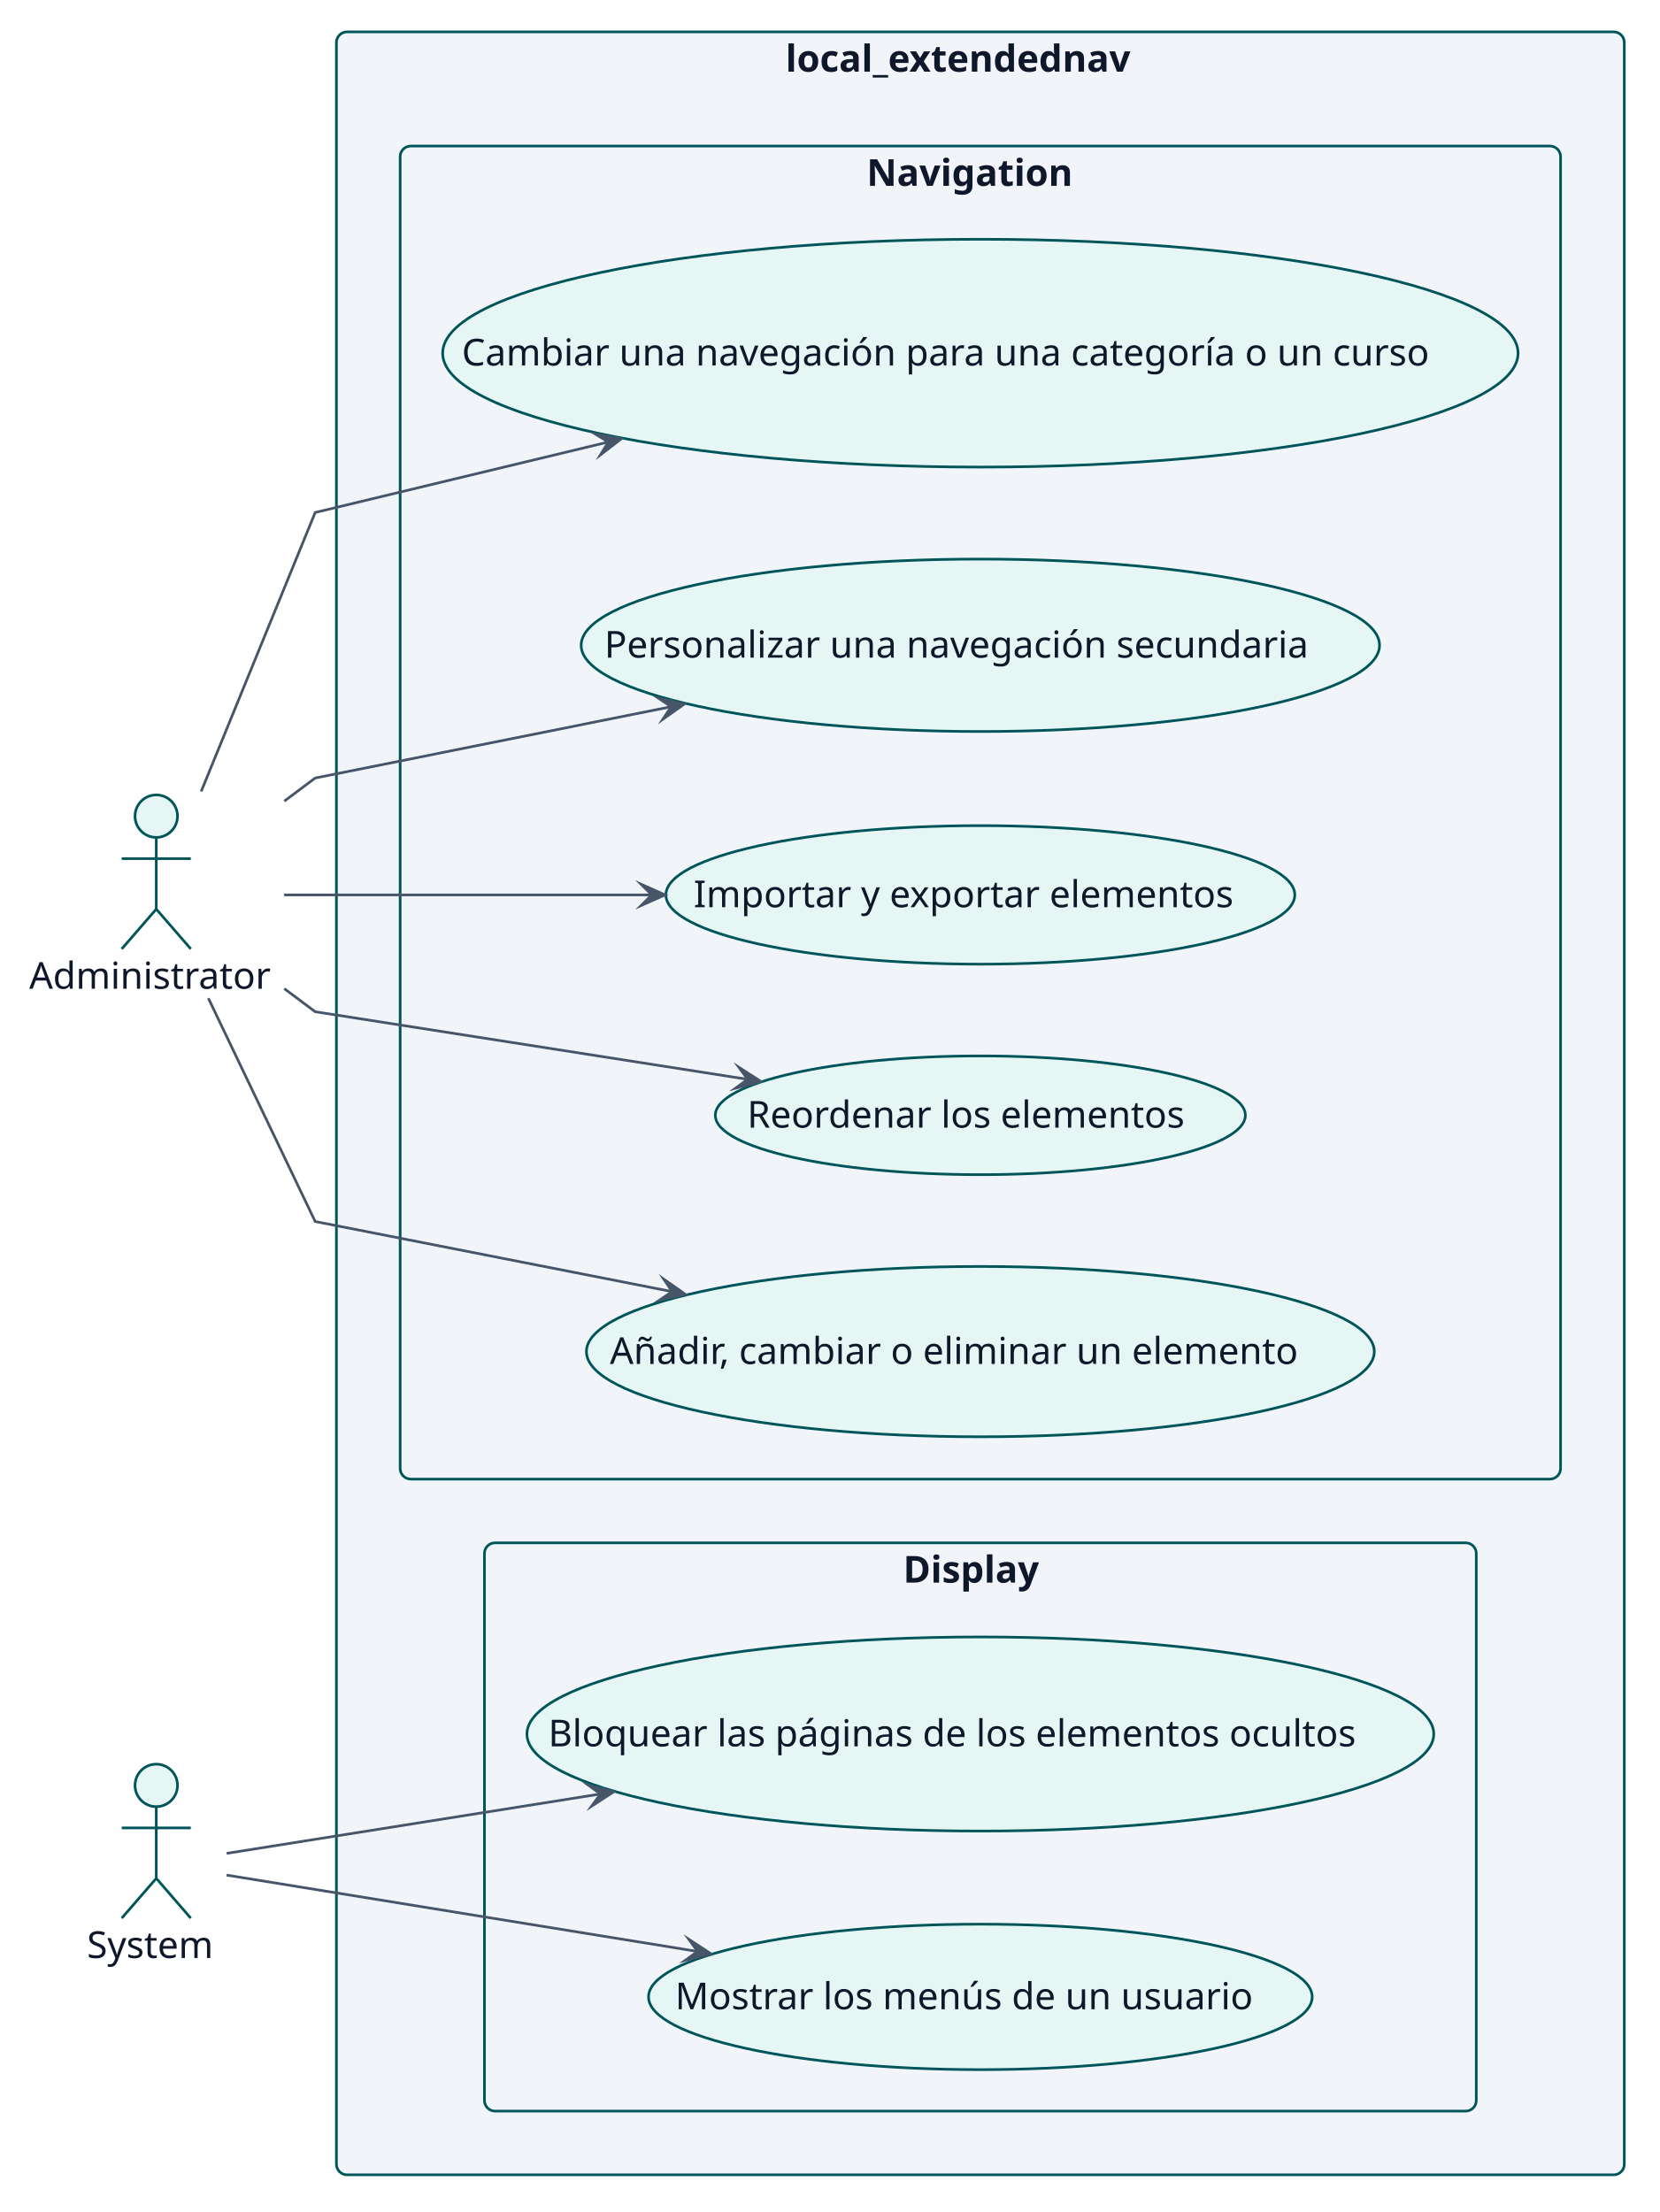
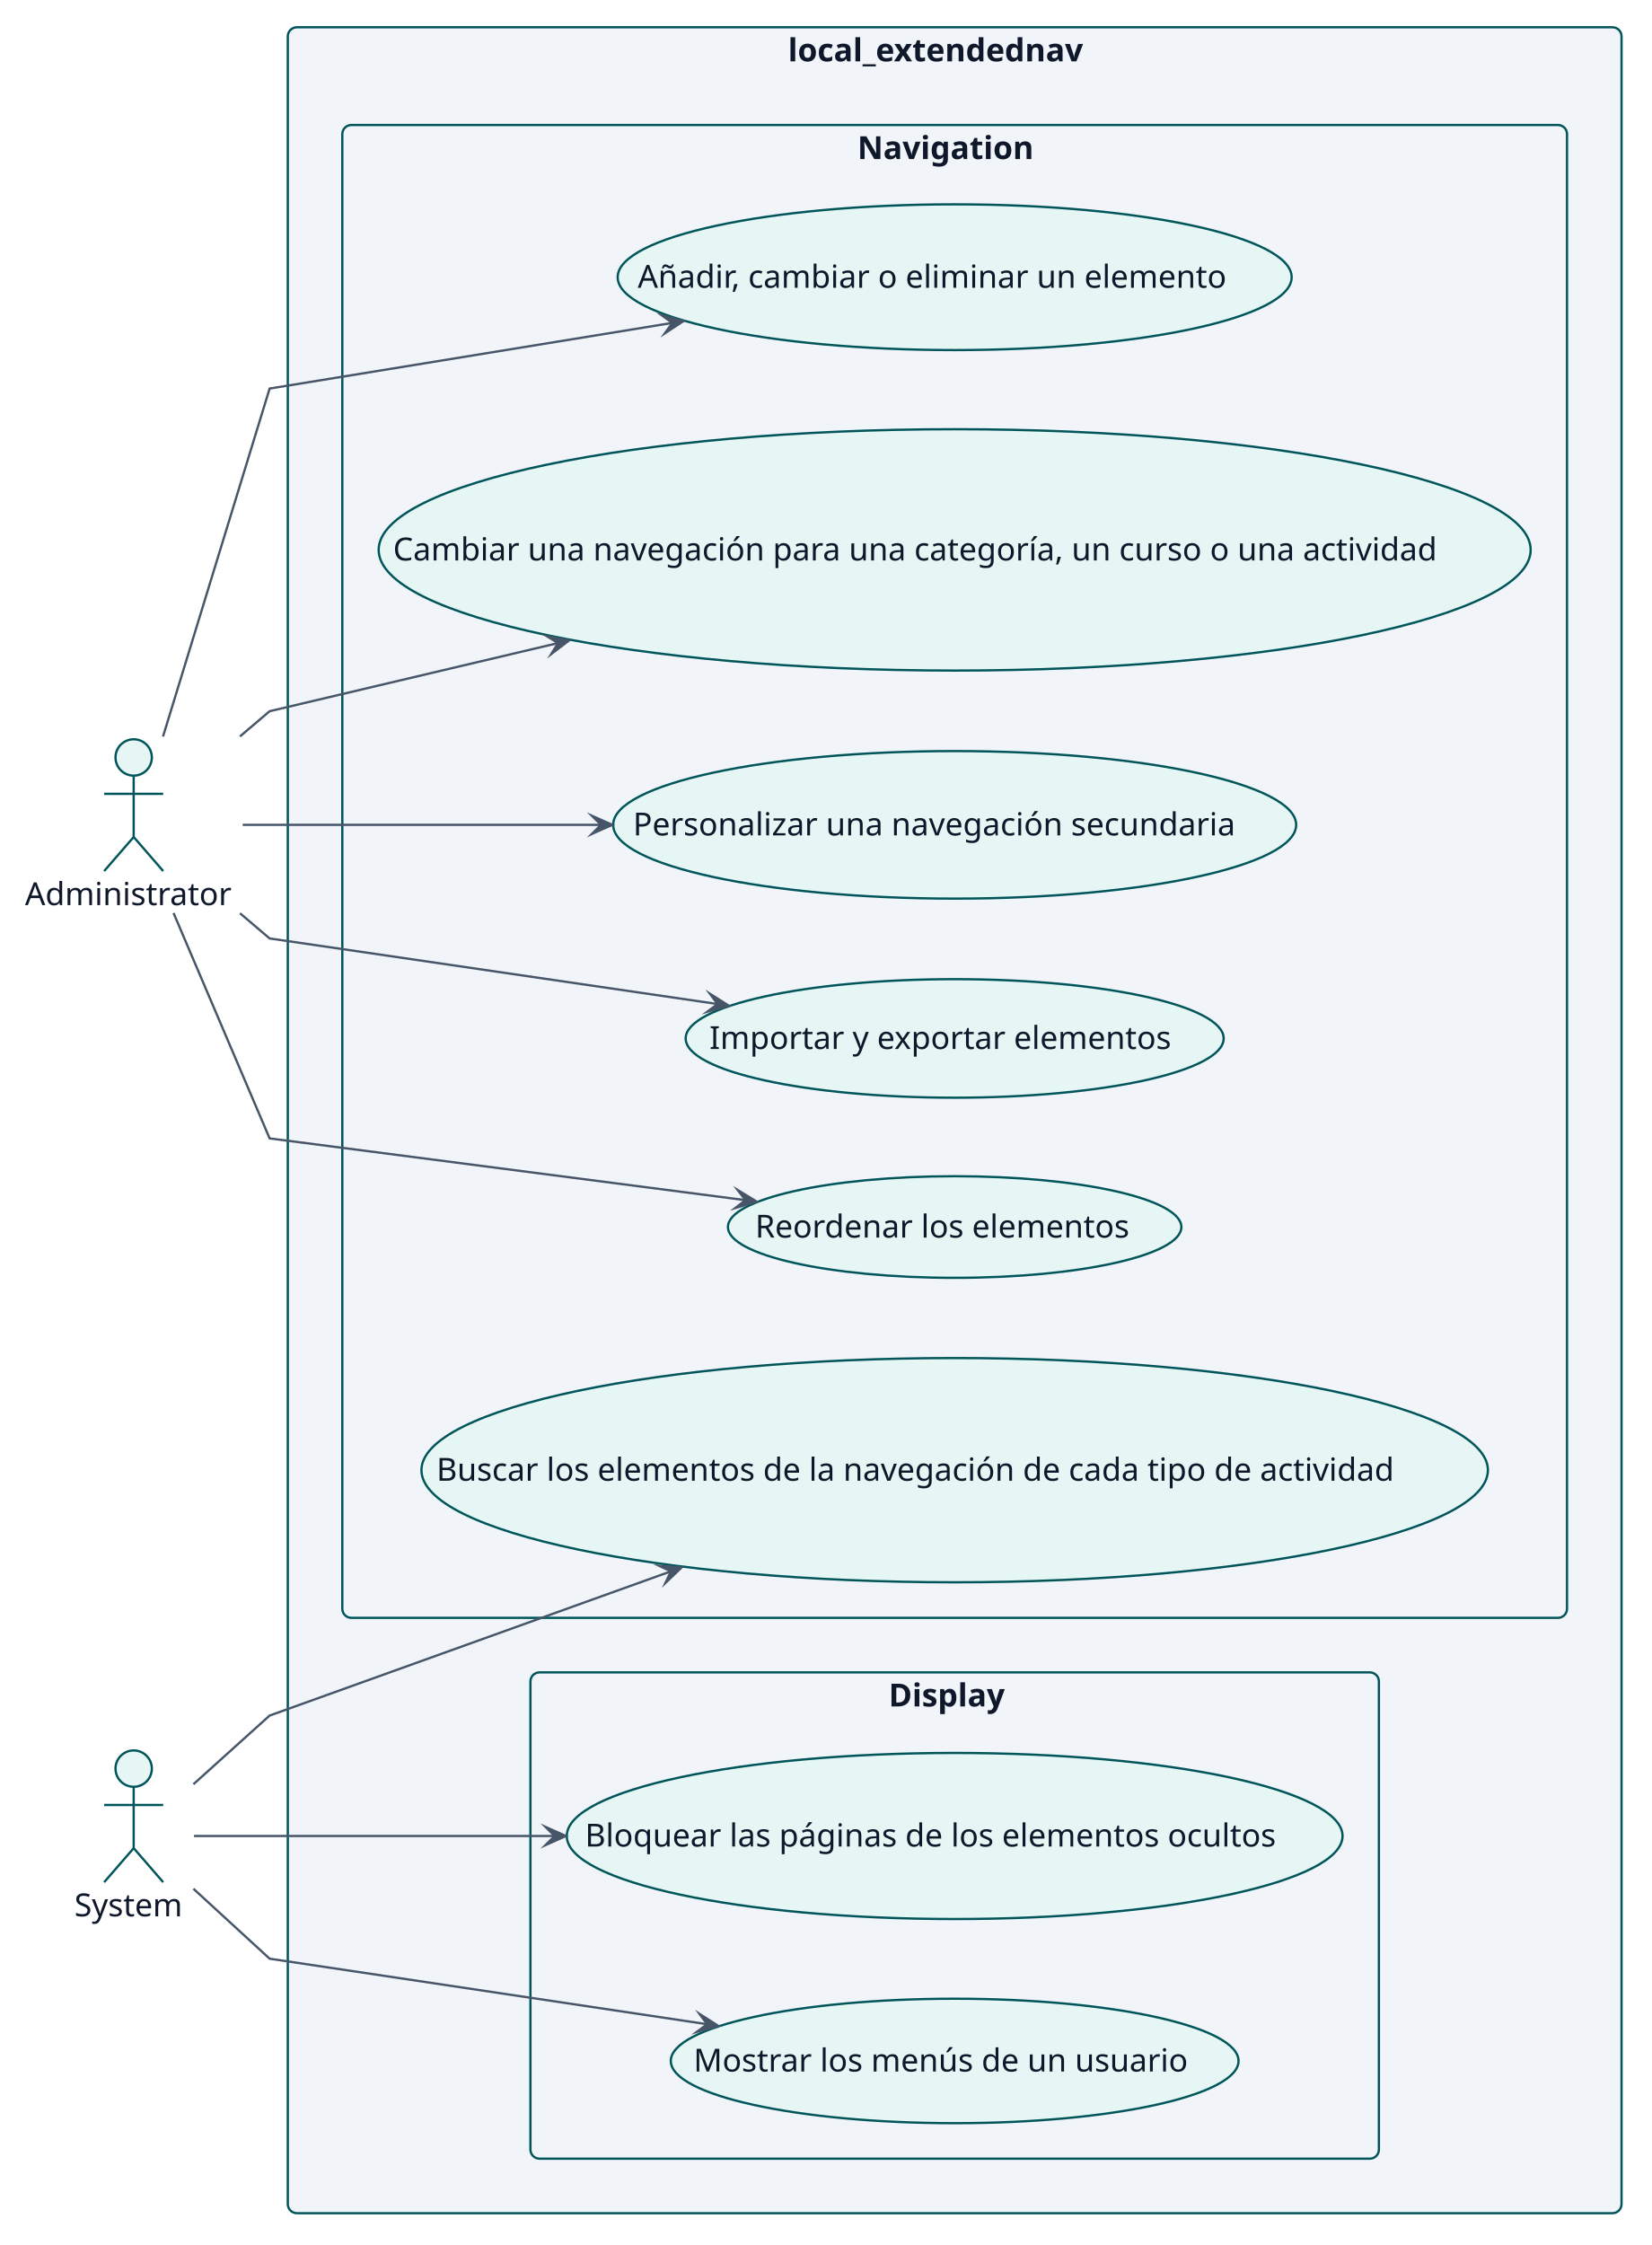
- <svg xmlns="http://www.w3.org/2000/svg" version="1.1" data-diagram-type="DESCRIPTION" style="width:625px;height:833px;background:#FFFFFF;" width="625px" height="833px" viewBox="0 0 625 833" zoomAndPan="magnify" preserveAspectRatio="none" contentStyleType="text/css">
+ <svg xmlns="http://www.w3.org/2000/svg" version="1.1" data-diagram-type="DESCRIPTION" style="width:727px;height:988px;background:#FFFFFF;" width="727px" height="988px" viewBox="0 0 727 988" zoomAndPan="magnify" preserveAspectRatio="none" contentStyleType="text/css">
  <defs />
  <g font-family="sans-serif" lengthAdjust="spacing">
    <g class="cluster" data-qualified-name="local_extendednav" id="ent0003" data-source-line="112">
-       <rect x="126.68" y="12" width="484.96" height="807" fill="#F1F5F9" style="stroke:#00555A;stroke-width:1;" rx="4" ry="4" />
-       <text x="295.8" y="26.995" fill="#0F172A" font-size="14" textLength="146.72" font-weight="700" font-family="IBM Plex Sans">local_extendednav</text>
+       <rect x="126.68" y="12" width="587.08" height="962" fill="#F1F5F9" style="stroke:#00555A;stroke-width:1;" rx="4" ry="4" />
+       <text x="346.86" y="26.995" fill="#0F172A" font-size="14" textLength="146.72" font-weight="700" font-family="IBM Plex Sans">local_extendednav</text>
    </g>
    <g class="cluster" data-qualified-name="local_extendednav.Navigation" id="ent0004" data-source-line="113">
-       <rect x="150.68" y="55" width="436.96" height="502" fill="#F1F5F9" style="stroke:#00555A;stroke-width:1;" rx="4" ry="4" />
-       <text x="326.343" y="69.995" fill="#0F172A" font-size="14" textLength="85.634" font-weight="700" font-family="IBM Plex Sans">Navigation</text>
+       <rect x="150.68" y="55" width="539.08" height="657" fill="#F1F5F9" style="stroke:#00555A;stroke-width:1;" rx="4" ry="4" />
+       <text x="377.403" y="69.995" fill="#0F172A" font-size="14" textLength="85.634" font-weight="700" font-family="IBM Plex Sans">Navigation</text>
    </g>
-     <g class="cluster" data-qualified-name="local_extendednav.Display" id="ent0010" data-source-line="120">
-       <rect x="182.42" y="581" width="373.48" height="214" fill="#F1F5F9" style="stroke:#00555A;stroke-width:1;" rx="4" ry="4" />
-       <text x="340.087" y="595.995" fill="#0F172A" font-size="14" textLength="58.146" font-weight="700" font-family="IBM Plex Sans">Display</text>
+     <g class="cluster" data-qualified-name="local_extendednav.Display" id="ent0011" data-source-line="121">
+       <rect x="233.48" y="736" width="373.48" height="214" fill="#F1F5F9" style="stroke:#00555A;stroke-width:1;" rx="4" ry="4" />
+       <text x="391.147" y="750.995" fill="#0F172A" font-size="14" textLength="58.146" font-weight="700" font-family="IBM Plex Sans">Display</text>
    </g>
    <g class="entity" data-qualified-name="local_extendednav.Navigation.UC_manageNodes" id="ent0005" data-source-line="114">
-       <ellipse cx="369.159" cy="508.998" rx="148.339" ry="32.068" fill="#E6F6F4" style="stroke:#00555A;stroke-width:1;" />
-       <text x="229.647" y="513.646" fill="#0F172A" font-size="14" textLength="279.022" font-family="IBM Plex Sans">Añadir, cambiar o eliminar un elemento</text>
+       <ellipse cx="420.219" cy="121.998" rx="148.339" ry="32.068" fill="#E6F6F4" style="stroke:#00555A;stroke-width:1;" />
+       <text x="280.707" y="126.646" fill="#0F172A" font-size="14" textLength="279.022" font-family="IBM Plex Sans">Añadir, cambiar o eliminar un elemento</text>
    </g>
    <g class="entity" data-qualified-name="local_extendednav.Navigation.UC_reorderNodes" id="ent0006" data-source-line="115">
-       <ellipse cx="369.156" cy="419.999" rx="99.796" ry="22.359" fill="#E6F6F4" style="stroke:#00555A;stroke-width:1;" />
-       <text x="281.352" y="424.648" fill="#0F172A" font-size="14" textLength="175.608" font-family="IBM Plex Sans">Reordenar los elementos</text>
+       <ellipse cx="420.216" cy="539.999" rx="99.796" ry="22.359" fill="#E6F6F4" style="stroke:#00555A;stroke-width:1;" />
+       <text x="332.412" y="544.648" fill="#0F172A" font-size="14" textLength="175.608" font-family="IBM Plex Sans">Reordenar los elementos</text>
    </g>
    <g class="entity" data-qualified-name="local_extendednav.Navigation.UC_importNodes" id="ent0007" data-source-line="116">
-       <ellipse cx="369.158" cy="337.002" rx="118.408" ry="26.082" fill="#E6F6F4" style="stroke:#00555A;stroke-width:1;" />
-       <text x="261.181" y="341.65" fill="#0F172A" font-size="14" textLength="215.954" font-family="IBM Plex Sans">Importar y exportar elementos</text>
+       <ellipse cx="420.218" cy="457.002" rx="118.408" ry="26.082" fill="#E6F6F4" style="stroke:#00555A;stroke-width:1;" />
+       <text x="312.241" y="461.65" fill="#0F172A" font-size="14" textLength="215.954" font-family="IBM Plex Sans">Importar y exportar elementos</text>
    </g>
    <g class="entity" data-qualified-name="local_extendednav.Navigation.UC_customiseSecondaryNavigation" id="ent0008" data-source-line="117">
-       <ellipse cx="369.158" cy="243.004" rx="150.318" ry="32.464" fill="#E6F6F4" style="stroke:#00555A;stroke-width:1;" />
-       <text x="227.586" y="247.652" fill="#0F172A" font-size="14" textLength="283.145" font-family="IBM Plex Sans">Personalizar una navegación secundaria</text>
+       <ellipse cx="420.218" cy="363.004" rx="150.318" ry="32.464" fill="#E6F6F4" style="stroke:#00555A;stroke-width:1;" />
+       <text x="278.646" y="367.652" fill="#0F172A" font-size="14" textLength="283.145" font-family="IBM Plex Sans">Personalizar una navegación secundaria</text>
    </g>
    <g class="entity" data-qualified-name="local_extendednav.Navigation.UC_setScopeException" id="ent0009" data-source-line="118">
-       <ellipse cx="369.16" cy="132.996" rx="202.48" ry="42.896" fill="#E6F6F4" style="stroke:#00555A;stroke-width:1;" />
-       <text x="173.885" y="137.645" fill="#0F172A" font-size="14" textLength="390.551" font-family="IBM Plex Sans">Cambiar una navegación para una categoría o un curso</text>
+       <ellipse cx="420.219" cy="241.998" rx="253.539" ry="53.108" fill="#E6F6F4" style="stroke:#00555A;stroke-width:1;" />
+       <text x="173.015" y="246.646" fill="#0F172A" font-size="14" textLength="494.409" font-family="IBM Plex Sans">Cambiar una navegación para una categoría, un curso o una actividad</text>
    </g>
-     <g class="entity" data-qualified-name="local_extendednav.Display.UC_showMenus" id="ent0011" data-source-line="121">
-       <ellipse cx="369.16" cy="752" rx="124.95" ry="27.39" fill="#E6F6F4" style="stroke:#00555A;stroke-width:1;" />
-       <text x="254.217" y="756.648" fill="#0F172A" font-size="14" textLength="229.886" font-family="IBM Plex Sans">Mostrar los menús de un usuario</text>
+     <g class="entity" data-qualified-name="local_extendednav.Navigation.UC_discoverActivityItems" id="ent0010" data-source-line="119">
+       <ellipse cx="420.225" cy="647.003" rx="234.715" ry="49.343" fill="#E6F6F4" style="stroke:#00555A;stroke-width:1;" />
+       <text x="192.12" y="651.651" fill="#0F172A" font-size="14" textLength="456.21" font-family="IBM Plex Sans">Buscar los elementos de la navegación de cada tipo de actividad</text>
    </g>
-     <g class="entity" data-qualified-name="local_extendednav.Display.UC_blockUrl" id="ent0012" data-source-line="122">
-       <ellipse cx="369.159" cy="652.998" rx="170.739" ry="36.548" fill="#E6F6F4" style="stroke:#00555A;stroke-width:1;" />
-       <text x="206.443" y="657.646" fill="#0F172A" font-size="14" textLength="325.432" font-family="IBM Plex Sans">Bloquear las páginas de los elementos ocultos</text>
+     <g class="entity" data-qualified-name="local_extendednav.Display.UC_showMenus" id="ent0012" data-source-line="122">
+       <ellipse cx="420.22" cy="907" rx="124.95" ry="27.39" fill="#E6F6F4" style="stroke:#00555A;stroke-width:1;" />
+       <text x="305.277" y="911.648" fill="#0F172A" font-size="14" textLength="229.886" font-family="IBM Plex Sans">Mostrar los menús de un usuario</text>
+     </g>
+     <g class="entity" data-qualified-name="local_extendednav.Display.UC_blockUrl" id="ent0013" data-source-line="123">
+       <ellipse cx="420.219" cy="807.998" rx="170.739" ry="36.548" fill="#E6F6F4" style="stroke:#00555A;stroke-width:1;" />
+       <text x="257.503" y="812.646" fill="#0F172A" font-size="14" textLength="325.432" font-family="IBM Plex Sans">Bloquear las páginas de los elementos ocultos</text>
    </g>
    <g class="entity" data-qualified-name="A_Administrator" id="ent0001" data-source-line="109">
-       <ellipse cx="58.841" cy="307.35" rx="8" ry="8" fill="#E6F6F4" style="stroke:#00555A;stroke-width:1;" />
-       <path d="M58.841,315.35 L58.841,342.35 M45.841,323.35 L71.841,323.35 M58.841,342.35 L45.841,357.35 M58.841,342.35 L71.841,357.35" style="stroke:#00555A;stroke-width:1;" fill="none" />
-       <text x="11" y="372.345" fill="#0F172A" font-size="14" textLength="95.683" font-family="IBM Plex Sans">Administrator</text>
+       <ellipse cx="58.841" cy="333.35" rx="8" ry="8" fill="#E6F6F4" style="stroke:#00555A;stroke-width:1;" />
+       <path d="M58.841,341.35 L58.841,368.35 M45.841,349.35 L71.841,349.35 M58.841,368.35 L45.841,383.35 M58.841,368.35 L71.841,383.35" style="stroke:#00555A;stroke-width:1;" fill="none" />
+       <text x="11" y="398.345" fill="#0F172A" font-size="14" textLength="95.683" font-family="IBM Plex Sans">Administrator</text>
    </g>
    <g class="entity" data-qualified-name="A_System" id="ent0002" data-source-line="110">
-       <ellipse cx="58.843" cy="672.35" rx="8" ry="8" fill="#E6F6F4" style="stroke:#00555A;stroke-width:1;" />
-       <path d="M58.843,680.35 L58.843,707.35 M45.843,688.35 L71.843,688.35 M58.843,707.35 L45.843,722.35 M58.843,707.35 L71.843,722.35" style="stroke:#00555A;stroke-width:1;" fill="none" />
-       <text x="32.74" y="737.345" fill="#0F172A" font-size="14" textLength="52.206" font-family="IBM Plex Sans">System</text>
+       <ellipse cx="58.843" cy="778.35" rx="8" ry="8" fill="#E6F6F4" style="stroke:#00555A;stroke-width:1;" />
+       <path d="M58.843,786.35 L58.843,813.35 M45.843,794.35 L71.843,794.35 M58.843,813.35 L45.843,828.35 M58.843,813.35 L71.843,828.35" style="stroke:#00555A;stroke-width:1;" fill="none" />
+       <text x="32.74" y="843.345" fill="#0F172A" font-size="14" textLength="52.206" font-family="IBM Plex Sans">System</text>
    </g>
-     <g class="link" data-entity-1="ent0001" data-entity-2="ent0005" id="lnk13" data-source-line="126" data-link-type="dependency">
-       <path d="M78.46,375.92 C95.7,411.95 118.68,460 118.68,460 C118.68,460 186.274,473.276 253.104,486.406" style="stroke:#475569;stroke-width:1;" fill="none" id="A_Administrator-to-UC_manageNodes" />
-       <polygon points="258.01,487.37,249.95,481.71,253.104,486.406,248.408,489.56,258.01,487.37" fill="#475569" style="stroke:#475569;stroke-width:1;stroke-linejoin:miter;stroke-miterlimit:10;" />
+     <g class="link" data-entity-1="ent0001" data-entity-2="ent0005" id="lnk14" data-source-line="127" data-link-type="dependency">
+       <path d="M71.75,324.15 C88.94,268.04 118.68,171 118.68,171 C118.68,171 211.835,155.814 295.935,142.104" style="stroke:#475569;stroke-width:1;" fill="none" id="A_Administrator-to-UC_manageNodes" />
+       <polygon points="300.87,141.3,291.344,138.8,295.935,142.104,292.631,146.696,300.87,141.3" fill="#475569" style="stroke:#475569;stroke-width:1;stroke-linejoin:miter;stroke-miterlimit:10;" />
    </g>
-     <g class="link" data-entity-1="ent0001" data-entity-2="ent0006" id="lnk14" data-source-line="127" data-link-type="dependency">
-       <path d="M107.06,372.31 C113.9,377.42 118.68,381 118.68,381 C118.68,381 208.77,395.088 281.53,406.458" style="stroke:#475569;stroke-width:1;" fill="none" id="A_Administrator-to-UC_reorderNodes" />
-       <polygon points="286.47,407.23,278.195,401.888,281.53,406.458,276.96,409.792,286.47,407.23" fill="#475569" style="stroke:#475569;stroke-width:1;stroke-linejoin:miter;stroke-miterlimit:10;" />
+     <g class="link" data-entity-1="ent0001" data-entity-2="ent0006" id="lnk15" data-source-line="128" data-link-type="dependency">
+       <path d="M76.39,401.81 C93.79,442.62 118.68,501 118.68,501 C118.68,501 239.332,516.657 328.142,528.177" style="stroke:#475569;stroke-width:1;" fill="none" id="A_Administrator-to-UC_reorderNodes" />
+       <polygon points="333.1,528.82,324.689,523.695,328.142,528.177,323.66,531.629,333.1,528.82" fill="#475569" style="stroke:#475569;stroke-width:1;stroke-linejoin:miter;stroke-miterlimit:10;" />
    </g>
-     <g class="link" data-entity-1="ent0001" data-entity-2="ent0007" id="lnk15" data-source-line="128" data-link-type="dependency">
-       <path d="M107,337 C145.13,337 195.48,337 245.42,337" style="stroke:#475569;stroke-width:1;" fill="none" id="A_Administrator-to-UC_importNodes" />
-       <polygon points="250.42,337,241.42,333,245.42,337,241.42,341,250.42,337" fill="#475569" style="stroke:#475569;stroke-width:1;stroke-linejoin:miter;stroke-miterlimit:10;" />
-     </g>
-     <g class="link" data-entity-1="ent0002" data-entity-2="ent0011" id="lnk16" data-source-line="129" data-link-type="dependency">
-       <path d="M85.33,706.13 C124.94,712.56 198.434,724.48 262.684,734.89" style="stroke:#475569;stroke-width:1;" fill="none" id="A_System-to-UC_showMenus" />
-       <polygon points="267.62,735.69,259.376,730.302,262.684,734.89,258.096,738.199,267.62,735.69" fill="#475569" style="stroke:#475569;stroke-width:1;stroke-linejoin:miter;stroke-miterlimit:10;" />
+     <g class="link" data-entity-1="ent0001" data-entity-2="ent0007" id="lnk16" data-source-line="129" data-link-type="dependency">
+       <path d="M105.62,401.9 C113.22,408.36 118.68,413 118.68,413 C118.68,413 228.213,429.036 315.863,441.866" style="stroke:#475569;stroke-width:1;" fill="none" id="A_Administrator-to-UC_importNodes" />
+       <polygon points="320.81,442.59,312.484,437.329,315.863,441.866,311.326,445.244,320.81,442.59" fill="#475569" style="stroke:#475569;stroke-width:1;stroke-linejoin:miter;stroke-miterlimit:10;" />
    </g>
    <g class="link" data-entity-1="ent0002" data-entity-2="ent0012" id="lnk17" data-source-line="130" data-link-type="dependency">
-       <path d="M85.33,697.95 C117.65,692.81 170.892,684.355 226.112,675.575" style="stroke:#475569;stroke-width:1;" fill="none" id="A_System-to-UC_blockUrl" />
-       <polygon points="231.05,674.79,221.534,672.253,226.112,675.575,222.79,680.154,231.05,674.79" fill="#475569" style="stroke:#475569;stroke-width:1;stroke-linejoin:miter;stroke-miterlimit:10;" />
+       <path d="M85.14,831.21 C101.08,845.85 118.68,862 118.68,862 C118.68,862 224.265,877.809 311.265,890.839" style="stroke:#475569;stroke-width:1;" fill="none" id="A_System-to-UC_showMenus" />
+       <polygon points="316.21,891.58,307.902,886.291,311.265,890.839,306.717,894.203,316.21,891.58" fill="#475569" style="stroke:#475569;stroke-width:1;stroke-linejoin:miter;stroke-miterlimit:10;" />
    </g>
-     <g class="link" data-entity-1="ent0001" data-entity-2="ent0008" id="lnk18" data-source-line="131" data-link-type="dependency">
-       <path d="M107.06,301.69 C113.9,296.58 118.68,293 118.68,293 C118.68,293 186.017,279.502 252.747,266.132" style="stroke:#475569;stroke-width:1;" fill="none" id="A_Administrator-to-UC_customiseSecondaryNavigation" />
-       <polygon points="257.65,265.15,248.04,262.996,252.747,266.132,249.611,270.84,257.65,265.15" fill="#475569" style="stroke:#475569;stroke-width:1;stroke-linejoin:miter;stroke-miterlimit:10;" />
+     <g class="link" data-entity-1="ent0002" data-entity-2="ent0013" id="lnk18" data-source-line="131" data-link-type="dependency">
+       <path d="M85.4,808 C120.2,808 180.46,808 244.12,808" style="stroke:#475569;stroke-width:1;" fill="none" id="A_System-to-UC_blockUrl" />
+       <polygon points="249.12,808,240.12,804,244.12,808,240.12,812,249.12,808" fill="#475569" style="stroke:#475569;stroke-width:1;stroke-linejoin:miter;stroke-miterlimit:10;" />
    </g>
-     <g class="link" data-entity-1="ent0001" data-entity-2="ent0009" id="lnk19" data-source-line="132" data-link-type="dependency">
-       <path d="M75.76,298.03 C93.19,255.39 118.68,193 118.68,193 C118.68,193 170.019,180.649 229.069,166.449" style="stroke:#475569;stroke-width:1;" fill="none" id="A_Administrator-to-UC_setScopeException" />
-       <polygon points="233.93,165.28,224.244,163.495,229.069,166.449,226.115,171.273,233.93,165.28" fill="#475569" style="stroke:#475569;stroke-width:1;stroke-linejoin:miter;stroke-miterlimit:10;" />
+     <g class="link" data-entity-1="ent0001" data-entity-2="ent0008" id="lnk19" data-source-line="132" data-link-type="dependency">
+       <path d="M106.82,363 C148.3,363 206.09,363 264.53,363" style="stroke:#475569;stroke-width:1;" fill="none" id="A_Administrator-to-UC_customiseSecondaryNavigation" />
+       <polygon points="269.53,363,260.53,359,264.53,363,260.53,367,269.53,363" fill="#475569" style="stroke:#475569;stroke-width:1;stroke-linejoin:miter;stroke-miterlimit:10;" />
+     </g>
+     <g class="link" data-entity-1="ent0001" data-entity-2="ent0009" id="lnk20" data-source-line="133" data-link-type="dependency">
+       <path d="M105.62,324.1 C113.22,317.64 118.68,313 118.68,313 C118.68,313 177.134,299.189 245.634,283.009" style="stroke:#475569;stroke-width:1;" fill="none" id="A_Administrator-to-UC_setScopeException" />
+       <polygon points="250.5,281.86,240.822,280.036,245.634,283.009,242.661,287.822,250.5,281.86" fill="#475569" style="stroke:#475569;stroke-width:1;stroke-linejoin:miter;stroke-miterlimit:10;" />
+     </g>
+     <g class="link" data-entity-1="ent0002" data-entity-2="ent0010" id="lnk21" data-source-line="134" data-link-type="dependency">
+       <path d="M85.14,785.22 C101.08,770.85 118.68,755 118.68,755 C118.68,755 211.395,721.681 295.305,691.531" style="stroke:#475569;stroke-width:1;" fill="none" id="A_System-to-UC_discoverActivityItems" />
+       <polygon points="300.01,689.84,290.188,689.119,295.305,691.531,292.893,696.648,300.01,689.84" fill="#475569" style="stroke:#475569;stroke-width:1;stroke-linejoin:miter;stroke-miterlimit:10;" />
    </g>
  </g>
</svg>
